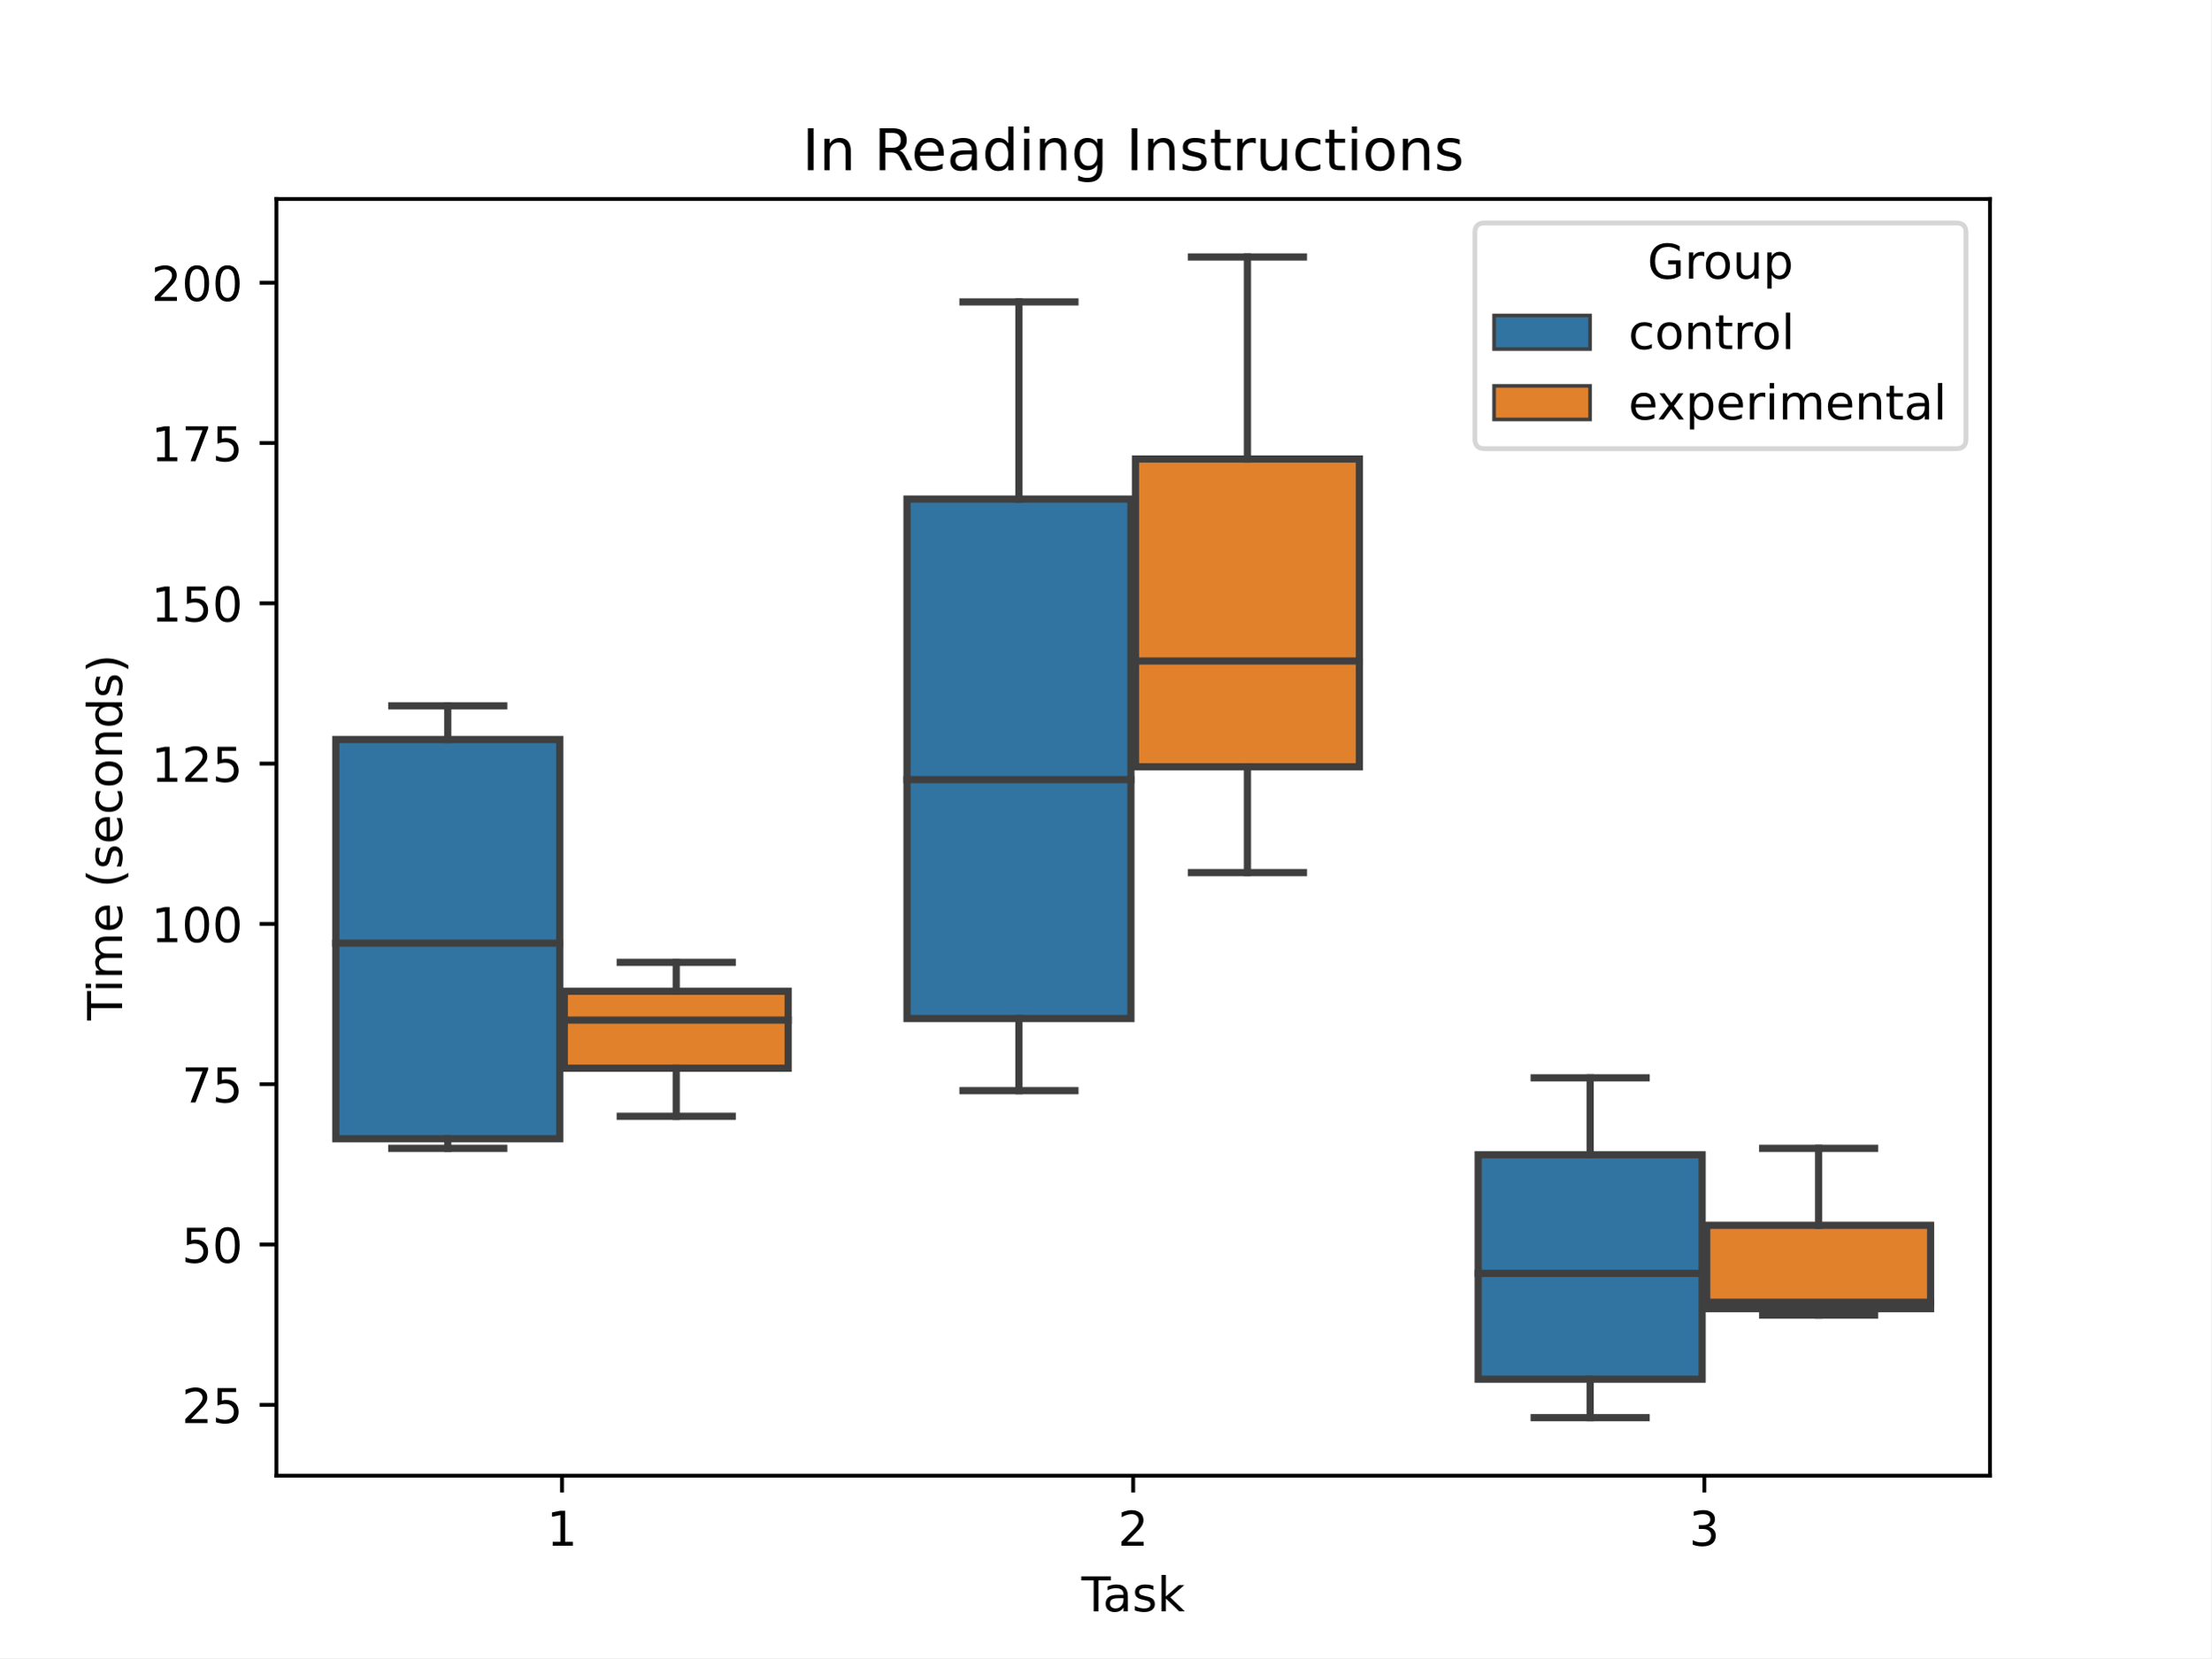
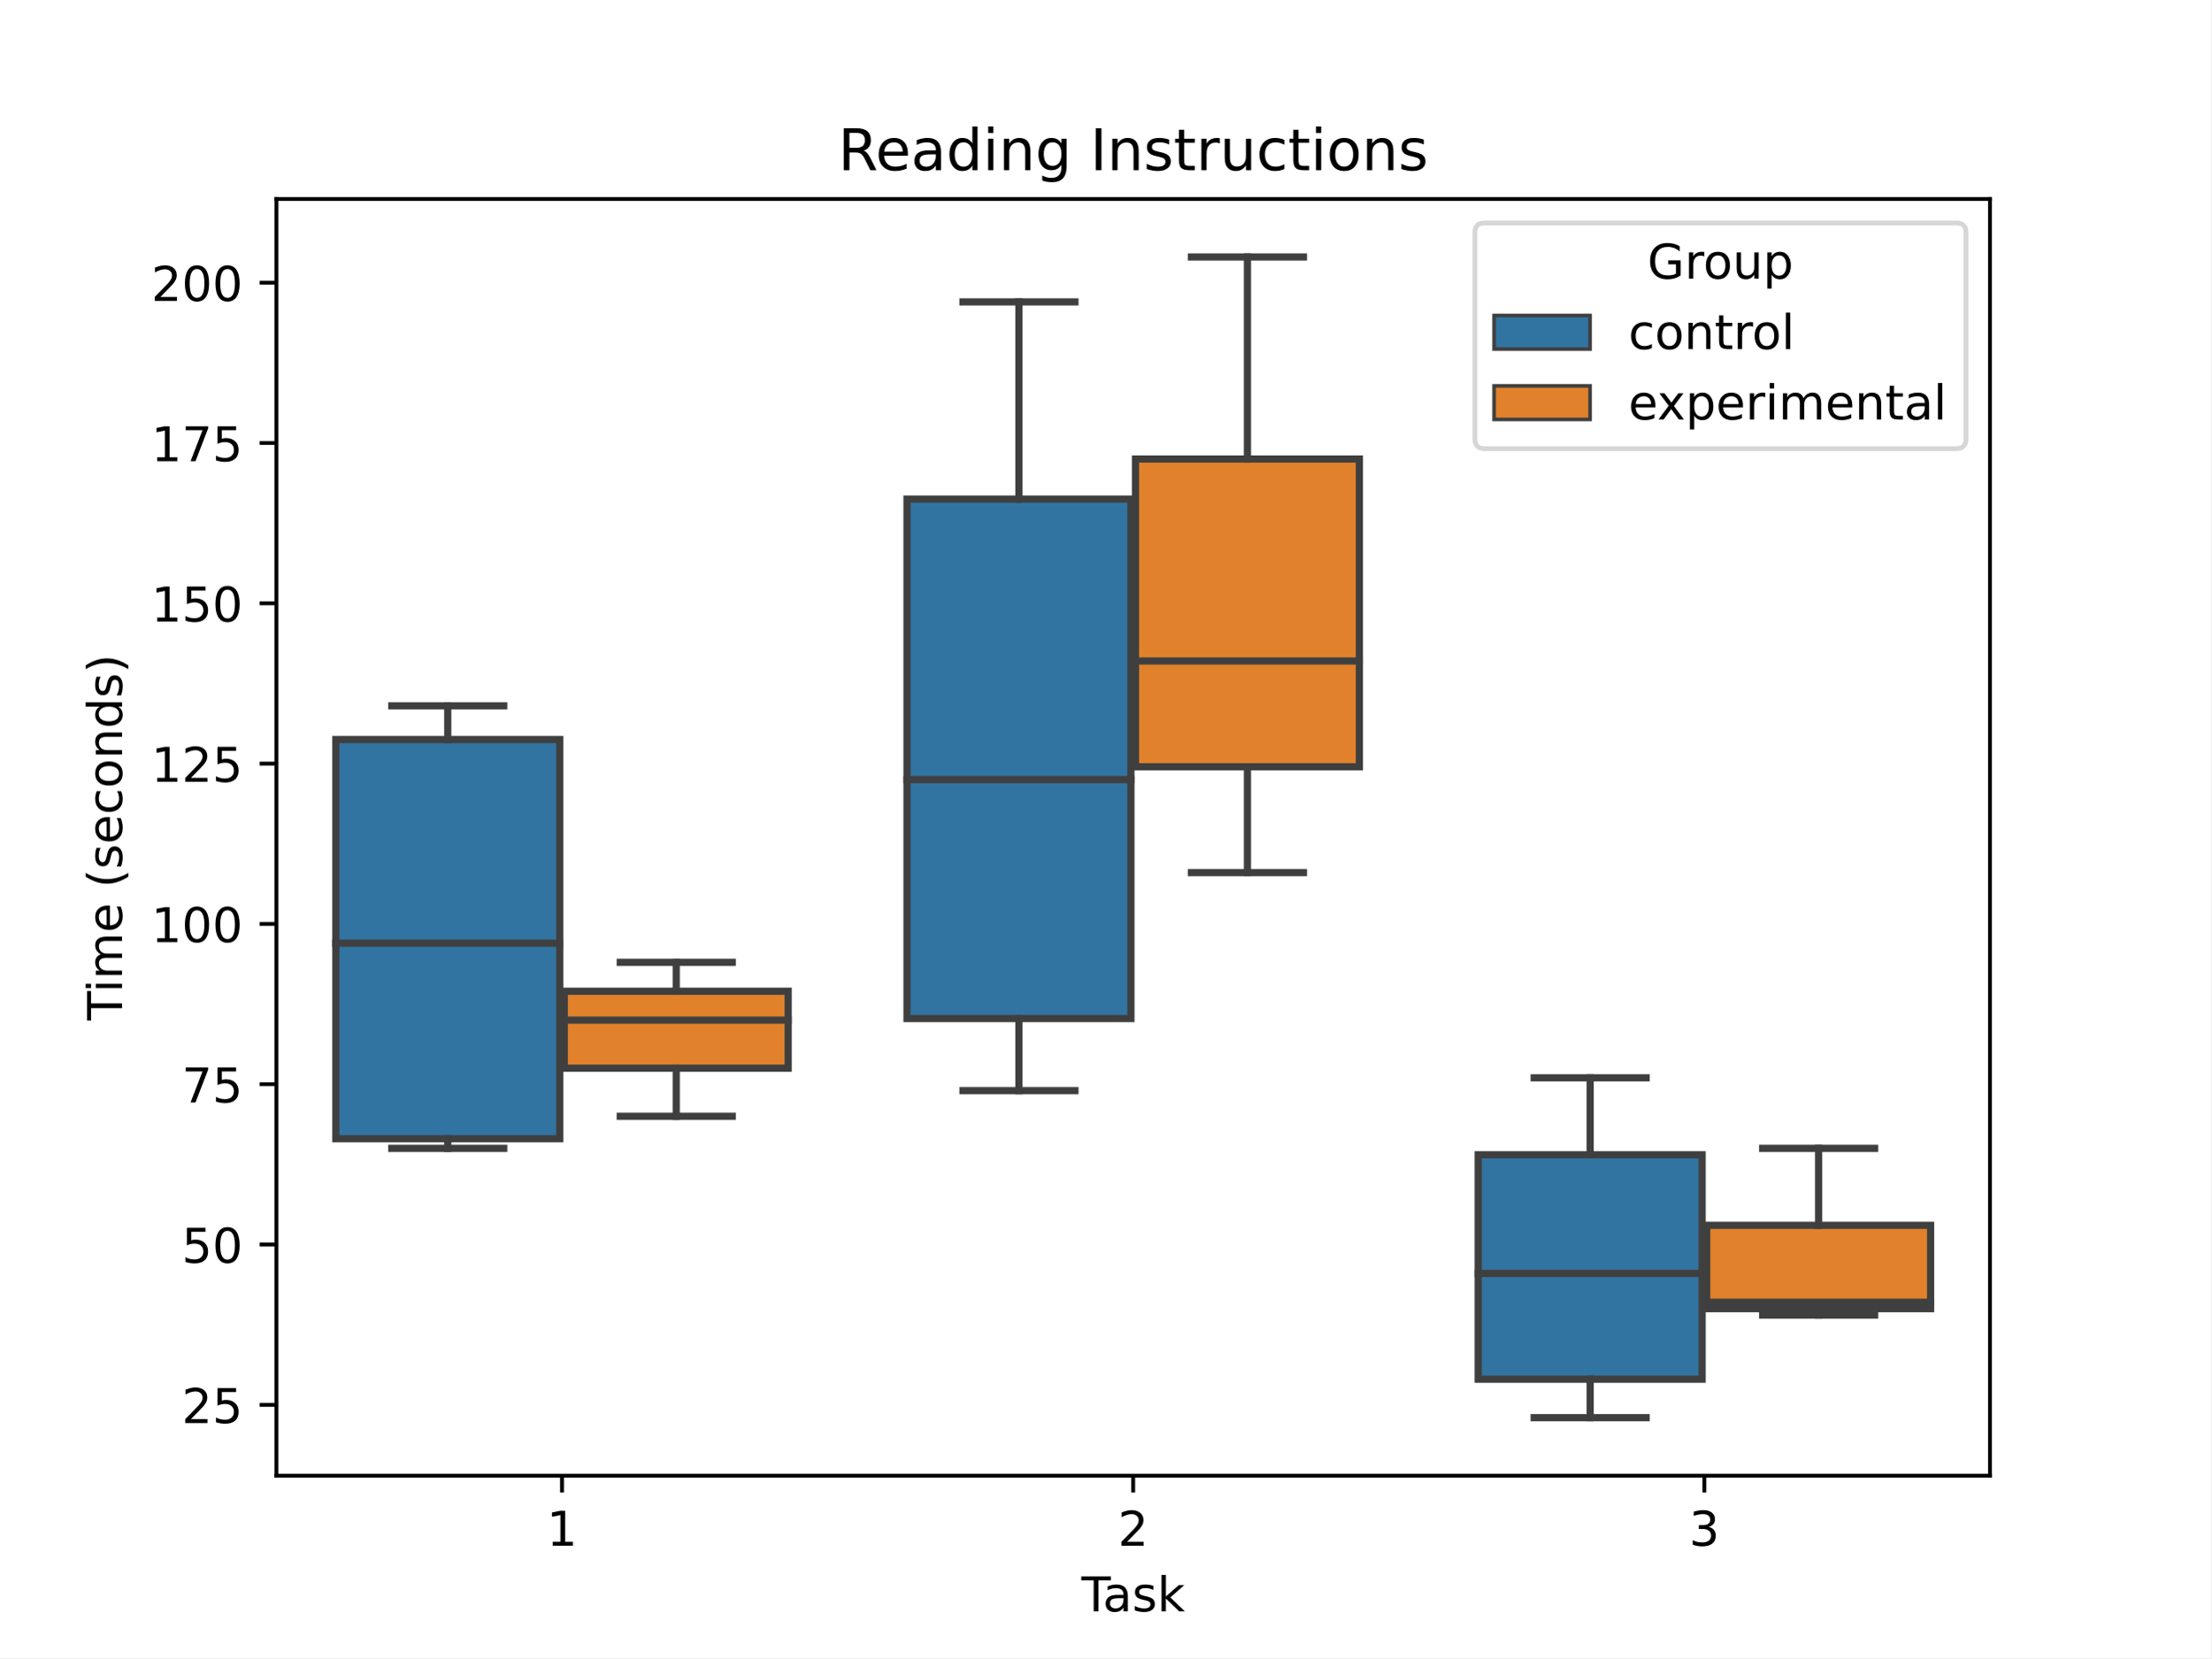
<svg xmlns="http://www.w3.org/2000/svg" xmlns:xlink="http://www.w3.org/1999/xlink" width="460.8pt" height="345.6pt" viewBox="0 0 460.8 345.6" version="1.1">
  <defs>
    <style type="text/css">*{stroke-linejoin: round; stroke-linecap: butt}</style>
  </defs>
  <g id="figure_1">
    <g id="patch_1">
      <path d="M 0 345.6  L 460.8 345.6  L 460.8 0  L 0 0  z " style="fill: #ffffff" />
    </g>
    <g id="axes_1">
      <g id="patch_2">
        <path d="M 57.6 307.584  L 414.72 307.584  L 414.72 41.472  L 57.6 41.472  z " style="fill: #ffffff" />
      </g>
      <g id="patch_3">
-         <path d="M 69.98 237.347  L 116.644 237.347  L 116.644 154.145  L 69.98 154.145  L 69.98 237.347  z " clip-path="url(#pa0bd5e628f)" style="fill: #3274a1; stroke: #3f3f3f; stroke-width: 1.5; stroke-linejoin: miter" />
+         <path d="M 69.98 237.347  L 116.644 237.347  L 116.644 154.145  L 69.98 154.145  L 69.98 237.347  z " clip-path="url(#pecc0e79e2a)" style="fill: #3274a1; stroke: #3f3f3f; stroke-width: 1.5; stroke-linejoin: miter" />
      </g>
      <g id="patch_4">
-         <path d="M 117.596 222.645  L 164.26 222.645  L 164.26 206.606  L 117.596 206.606  L 117.596 222.645  z " clip-path="url(#pa0bd5e628f)" style="fill: #e1812c; stroke: #3f3f3f; stroke-width: 1.5; stroke-linejoin: miter" />
+         <path d="M 117.596 222.645  L 164.26 222.645  L 164.26 206.606  L 117.596 206.606  L 117.596 222.645  z " clip-path="url(#pecc0e79e2a)" style="fill: #e1812c; stroke: #3f3f3f; stroke-width: 1.5; stroke-linejoin: miter" />
      </g>
      <g id="patch_5">
-         <path d="M 189.02 212.286  L 235.684 212.286  L 235.684 104.024  L 189.02 104.024  L 189.02 212.286  z " clip-path="url(#pa0bd5e628f)" style="fill: #3274a1; stroke: #3f3f3f; stroke-width: 1.5; stroke-linejoin: miter" />
+         <path d="M 189.02 212.286  L 235.684 212.286  L 235.684 104.024  L 189.02 104.024  L 189.02 212.286  z " clip-path="url(#pecc0e79e2a)" style="fill: #3274a1; stroke: #3f3f3f; stroke-width: 1.5; stroke-linejoin: miter" />
      </g>
      <g id="patch_6">
-         <path d="M 236.636 159.826  L 283.3 159.826  L 283.3 95.67  L 236.636 95.67  L 236.636 159.826  z " clip-path="url(#pa0bd5e628f)" style="fill: #e1812c; stroke: #3f3f3f; stroke-width: 1.5; stroke-linejoin: miter" />
+         <path d="M 236.636 159.826  L 283.3 159.826  L 283.3 95.67  L 236.636 95.67  L 236.636 159.826  z " clip-path="url(#pecc0e79e2a)" style="fill: #e1812c; stroke: #3f3f3f; stroke-width: 1.5; stroke-linejoin: miter" />
      </g>
      <g id="patch_7">
-         <path d="M 308.06 287.469  L 354.724 287.469  L 354.724 240.688  L 308.06 240.688  L 308.06 287.469  z " clip-path="url(#pa0bd5e628f)" style="fill: #3274a1; stroke: #3f3f3f; stroke-width: 1.5; stroke-linejoin: miter" />
+         <path d="M 308.06 287.469  L 354.724 287.469  L 354.724 240.688  L 308.06 240.688  L 308.06 287.469  z " clip-path="url(#pecc0e79e2a)" style="fill: #3274a1; stroke: #3f3f3f; stroke-width: 1.5; stroke-linejoin: miter" />
      </g>
      <g id="patch_8">
-         <path d="M 355.676 272.766  L 402.34 272.766  L 402.34 255.391  L 355.676 255.391  L 355.676 272.766  z " clip-path="url(#pa0bd5e628f)" style="fill: #e1812c; stroke: #3f3f3f; stroke-width: 1.5; stroke-linejoin: miter" />
+         <path d="M 355.676 272.766  L 402.34 272.766  L 402.34 255.391  L 355.676 255.391  L 355.676 272.766  z " clip-path="url(#pecc0e79e2a)" style="fill: #e1812c; stroke: #3f3f3f; stroke-width: 1.5; stroke-linejoin: miter" />
      </g>
      <g id="patch_9">
-         <path d="M 117.12 326.229  L 117.12 326.229  L 117.12 326.229  L 117.12 326.229  z " clip-path="url(#pa0bd5e628f)" style="fill: #3274a1; stroke: #3f3f3f; stroke-width: 0.75; stroke-linejoin: miter" />
+         <path d="M 117.12 326.229  L 117.12 326.229  L 117.12 326.229  L 117.12 326.229  z " clip-path="url(#pecc0e79e2a)" style="fill: #3274a1; stroke: #3f3f3f; stroke-width: 0.75; stroke-linejoin: miter" />
      </g>
      <g id="patch_10">
-         <path d="M 117.12 326.229  L 117.12 326.229  L 117.12 326.229  L 117.12 326.229  z " clip-path="url(#pa0bd5e628f)" style="fill: #e1812c; stroke: #3f3f3f; stroke-width: 0.75; stroke-linejoin: miter" />
+         <path d="M 117.12 326.229  L 117.12 326.229  L 117.12 326.229  L 117.12 326.229  z " clip-path="url(#pecc0e79e2a)" style="fill: #e1812c; stroke: #3f3f3f; stroke-width: 0.75; stroke-linejoin: miter" />
      </g>
      <g id="matplotlib.axis_1">
        <g id="xtick_1">
          <g id="line2d_1">
            <defs>
-               <path id="m497d2c2057" d="M 0 0  L 0 3.5  " style="stroke: #000000; stroke-width: 0.8" />
-             </defs>
-             <g>
-               <use xlink:href="#m497d2c2057" x="117.12" y="307.584" style="stroke: #000000; stroke-width: 0.8" />
+               <path id="m5e6003444f" d="M 0 0  L 0 3.5  " style="stroke: #000000; stroke-width: 0.8" />
+             </defs>
+             <g>
+               <use xlink:href="#m5e6003444f" x="117.12" y="307.584" style="stroke: #000000; stroke-width: 0.8" />
            </g>
          </g>
          <g id="text_1">
            <g transform="translate(113.9387 322.1824) scale(0.1 -0.1)">
              <defs>
                <path id="DejaVuSans-31" d="M 794 531  L 1825 531  L 1825 4091  L 703 3866  L 703 4441  L 1819 4666  L 2450 4666  L 2450 531  L 3481 531  L 3481 0  L 794 0  L 794 531  z " transform="scale(0.015625)" />
              </defs>
              <use xlink:href="#DejaVuSans-31" />
            </g>
          </g>
        </g>
        <g id="xtick_2">
          <g id="line2d_2">
            <g>
-               <use xlink:href="#m497d2c2057" x="236.16" y="307.584" style="stroke: #000000; stroke-width: 0.8" />
+               <use xlink:href="#m5e6003444f" x="236.16" y="307.584" style="stroke: #000000; stroke-width: 0.8" />
            </g>
          </g>
          <g id="text_2">
            <g transform="translate(232.9787 322.1824) scale(0.1 -0.1)">
              <defs>
                <path id="DejaVuSans-32" d="M 1228 531  L 3431 531  L 3431 0  L 469 0  L 469 531  Q 828 903 1448 1529  Q 2069 2156 2228 2338  Q 2531 2678 2651 2914  Q 2772 3150 2772 3378  Q 2772 3750 2511 3984  Q 2250 4219 1831 4219  Q 1534 4219 1204 4116  Q 875 4013 500 3803  L 500 4441  Q 881 4594 1212 4672  Q 1544 4750 1819 4750  Q 2544 4750 2975 4387  Q 3406 4025 3406 3419  Q 3406 3131 3298 2873  Q 3191 2616 2906 2266  Q 2828 2175 2409 1742  Q 1991 1309 1228 531  z " transform="scale(0.015625)" />
              </defs>
              <use xlink:href="#DejaVuSans-32" />
            </g>
          </g>
        </g>
        <g id="xtick_3">
          <g id="line2d_3">
            <g>
-               <use xlink:href="#m497d2c2057" x="355.2" y="307.584" style="stroke: #000000; stroke-width: 0.8" />
+               <use xlink:href="#m5e6003444f" x="355.2" y="307.584" style="stroke: #000000; stroke-width: 0.8" />
            </g>
          </g>
          <g id="text_3">
            <g transform="translate(352.0188 322.1824) scale(0.1 -0.1)">
              <defs>
                <path id="DejaVuSans-33" d="M 2597 2516  Q 3050 2419 3304 2112  Q 3559 1806 3559 1356  Q 3559 666 3084 287  Q 2609 -91 1734 -91  Q 1441 -91 1130 -33  Q 819 25 488 141  L 488 750  Q 750 597 1062 519  Q 1375 441 1716 441  Q 2309 441 2620 675  Q 2931 909 2931 1356  Q 2931 1769 2642 2001  Q 2353 2234 1838 2234  L 1294 2234  L 1294 2753  L 1863 2753  Q 2328 2753 2575 2939  Q 2822 3125 2822 3475  Q 2822 3834 2567 4026  Q 2313 4219 1838 4219  Q 1578 4219 1281 4162  Q 984 4106 628 3988  L 628 4550  Q 988 4650 1302 4700  Q 1616 4750 1894 4750  Q 2613 4750 3031 4423  Q 3450 4097 3450 3541  Q 3450 3153 3228 2886  Q 3006 2619 2597 2516  z " transform="scale(0.015625)" />
              </defs>
              <use xlink:href="#DejaVuSans-33" />
            </g>
          </g>
        </g>
        <g id="text_4">
          <g transform="translate(225.367 335.8606) scale(0.1 -0.1)">
            <defs>
              <path id="DejaVuSans-54" d="M -19 4666  L 3928 4666  L 3928 4134  L 2272 4134  L 2272 0  L 1638 0  L 1638 4134  L -19 4134  L -19 4666  z " transform="scale(0.015625)" />
              <path id="DejaVuSans-61" d="M 2194 1759  Q 1497 1759 1228 1600  Q 959 1441 959 1056  Q 959 750 1161 570  Q 1363 391 1709 391  Q 2188 391 2477 730  Q 2766 1069 2766 1631  L 2766 1759  L 2194 1759  z M 3341 1997  L 3341 0  L 2766 0  L 2766 531  Q 2569 213 2275 61  Q 1981 -91 1556 -91  Q 1019 -91 701 211  Q 384 513 384 1019  Q 384 1609 779 1909  Q 1175 2209 1959 2209  L 2766 2209  L 2766 2266  Q 2766 2663 2505 2880  Q 2244 3097 1772 3097  Q 1472 3097 1187 3025  Q 903 2953 641 2809  L 641 3341  Q 956 3463 1253 3523  Q 1550 3584 1831 3584  Q 2591 3584 2966 3190  Q 3341 2797 3341 1997  z " transform="scale(0.015625)" />
              <path id="DejaVuSans-73" d="M 2834 3397  L 2834 2853  Q 2591 2978 2328 3040  Q 2066 3103 1784 3103  Q 1356 3103 1142 2972  Q 928 2841 928 2578  Q 928 2378 1081 2264  Q 1234 2150 1697 2047  L 1894 2003  Q 2506 1872 2764 1633  Q 3022 1394 3022 966  Q 3022 478 2636 193  Q 2250 -91 1575 -91  Q 1294 -91 989 -36  Q 684 19 347 128  L 347 722  Q 666 556 975 473  Q 1284 391 1588 391  Q 1994 391 2212 530  Q 2431 669 2431 922  Q 2431 1156 2273 1281  Q 2116 1406 1581 1522  L 1381 1569  Q 847 1681 609 1914  Q 372 2147 372 2553  Q 372 3047 722 3315  Q 1072 3584 1716 3584  Q 2034 3584 2315 3537  Q 2597 3491 2834 3397  z " transform="scale(0.015625)" />
              <path id="DejaVuSans-6b" d="M 581 4863  L 1159 4863  L 1159 1991  L 2875 3500  L 3609 3500  L 1753 1863  L 3688 0  L 2938 0  L 1159 1709  L 1159 0  L 581 0  L 581 4863  z " transform="scale(0.015625)" />
            </defs>
            <use xlink:href="#DejaVuSans-54" />
            <use xlink:href="#DejaVuSans-61" x="44.584" />
            <use xlink:href="#DejaVuSans-73" x="105.863" />
            <use xlink:href="#DejaVuSans-6b" x="157.963" />
          </g>
        </g>
      </g>
      <g id="matplotlib.axis_2">
        <g id="ytick_1">
          <g id="line2d_4">
            <defs>
-               <path id="m93cb77b5fc" d="M 0 0  L -3.5 0  " style="stroke: #000000; stroke-width: 0.8" />
-             </defs>
-             <g>
-               <use xlink:href="#m93cb77b5fc" x="57.6" y="292.815" style="stroke: #000000; stroke-width: 0.8" />
+               <path id="mb22f7d0b2a" d="M 0 0  L -3.5 0  " style="stroke: #000000; stroke-width: 0.8" />
+             </defs>
+             <g>
+               <use xlink:href="#mb22f7d0b2a" x="57.6" y="292.815" style="stroke: #000000; stroke-width: 0.8" />
            </g>
          </g>
          <g id="text_5">
            <g transform="translate(37.875 296.6141) scale(0.1 -0.1)">
              <defs>
                <path id="DejaVuSans-35" d="M 691 4666  L 3169 4666  L 3169 4134  L 1269 4134  L 1269 2991  Q 1406 3038 1543 3061  Q 1681 3084 1819 3084  Q 2600 3084 3056 2656  Q 3513 2228 3513 1497  Q 3513 744 3044 326  Q 2575 -91 1722 -91  Q 1428 -91 1123 -41  Q 819 9 494 109  L 494 744  Q 775 591 1075 516  Q 1375 441 1709 441  Q 2250 441 2565 725  Q 2881 1009 2881 1497  Q 2881 1984 2565 2268  Q 2250 2553 1709 2553  Q 1456 2553 1204 2497  Q 953 2441 691 2322  L 691 4666  z " transform="scale(0.015625)" />
              </defs>
              <use xlink:href="#DejaVuSans-32" />
              <use xlink:href="#DejaVuSans-35" x="63.623" />
            </g>
          </g>
        </g>
        <g id="ytick_2">
          <g id="line2d_5">
            <g>
-               <use xlink:href="#m93cb77b5fc" x="57.6" y="259.4" style="stroke: #000000; stroke-width: 0.8" />
+               <use xlink:href="#mb22f7d0b2a" x="57.6" y="259.4" style="stroke: #000000; stroke-width: 0.8" />
            </g>
          </g>
          <g id="text_6">
            <g transform="translate(37.875 263.1997) scale(0.1 -0.1)">
              <defs>
                <path id="DejaVuSans-30" d="M 2034 4250  Q 1547 4250 1301 3770  Q 1056 3291 1056 2328  Q 1056 1369 1301 889  Q 1547 409 2034 409  Q 2525 409 2770 889  Q 3016 1369 3016 2328  Q 3016 3291 2770 3770  Q 2525 4250 2034 4250  z M 2034 4750  Q 2819 4750 3233 4129  Q 3647 3509 3647 2328  Q 3647 1150 3233 529  Q 2819 -91 2034 -91  Q 1250 -91 836 529  Q 422 1150 422 2328  Q 422 3509 836 4129  Q 1250 4750 2034 4750  z " transform="scale(0.015625)" />
              </defs>
              <use xlink:href="#DejaVuSans-35" />
              <use xlink:href="#DejaVuSans-30" x="63.623" />
            </g>
          </g>
        </g>
        <g id="ytick_3">
          <g id="line2d_6">
            <g>
-               <use xlink:href="#m93cb77b5fc" x="57.6" y="225.986" style="stroke: #000000; stroke-width: 0.8" />
+               <use xlink:href="#mb22f7d0b2a" x="57.6" y="225.986" style="stroke: #000000; stroke-width: 0.8" />
            </g>
          </g>
          <g id="text_7">
            <g transform="translate(37.875 229.7853) scale(0.1 -0.1)">
              <defs>
                <path id="DejaVuSans-37" d="M 525 4666  L 3525 4666  L 3525 4397  L 1831 0  L 1172 0  L 2766 4134  L 525 4134  L 525 4666  z " transform="scale(0.015625)" />
              </defs>
              <use xlink:href="#DejaVuSans-37" />
              <use xlink:href="#DejaVuSans-35" x="63.623" />
            </g>
          </g>
        </g>
        <g id="ytick_4">
          <g id="line2d_7">
            <g>
-               <use xlink:href="#m93cb77b5fc" x="57.6" y="192.572" style="stroke: #000000; stroke-width: 0.8" />
+               <use xlink:href="#mb22f7d0b2a" x="57.6" y="192.572" style="stroke: #000000; stroke-width: 0.8" />
            </g>
          </g>
          <g id="text_8">
            <g transform="translate(31.5125 196.371) scale(0.1 -0.1)">
              <use xlink:href="#DejaVuSans-31" />
              <use xlink:href="#DejaVuSans-30" x="63.623" />
              <use xlink:href="#DejaVuSans-30" x="127.246" />
            </g>
          </g>
        </g>
        <g id="ytick_5">
          <g id="line2d_8">
            <g>
-               <use xlink:href="#m93cb77b5fc" x="57.6" y="159.157" style="stroke: #000000; stroke-width: 0.8" />
+               <use xlink:href="#mb22f7d0b2a" x="57.6" y="159.157" style="stroke: #000000; stroke-width: 0.8" />
            </g>
          </g>
          <g id="text_9">
            <g transform="translate(31.5125 162.9566) scale(0.1 -0.1)">
              <use xlink:href="#DejaVuSans-31" />
              <use xlink:href="#DejaVuSans-32" x="63.623" />
              <use xlink:href="#DejaVuSans-35" x="127.246" />
            </g>
          </g>
        </g>
        <g id="ytick_6">
          <g id="line2d_9">
            <g>
-               <use xlink:href="#m93cb77b5fc" x="57.6" y="125.743" style="stroke: #000000; stroke-width: 0.8" />
+               <use xlink:href="#mb22f7d0b2a" x="57.6" y="125.743" style="stroke: #000000; stroke-width: 0.8" />
            </g>
          </g>
          <g id="text_10">
            <g transform="translate(31.5125 129.5422) scale(0.1 -0.1)">
              <use xlink:href="#DejaVuSans-31" />
              <use xlink:href="#DejaVuSans-35" x="63.623" />
              <use xlink:href="#DejaVuSans-30" x="127.246" />
            </g>
          </g>
        </g>
        <g id="ytick_7">
          <g id="line2d_10">
            <g>
-               <use xlink:href="#m93cb77b5fc" x="57.6" y="92.329" style="stroke: #000000; stroke-width: 0.8" />
+               <use xlink:href="#mb22f7d0b2a" x="57.6" y="92.329" style="stroke: #000000; stroke-width: 0.8" />
            </g>
          </g>
          <g id="text_11">
            <g transform="translate(31.5125 96.12788) scale(0.1 -0.1)">
              <use xlink:href="#DejaVuSans-31" />
              <use xlink:href="#DejaVuSans-37" x="63.623" />
              <use xlink:href="#DejaVuSans-35" x="127.246" />
            </g>
          </g>
        </g>
        <g id="ytick_8">
          <g id="line2d_11">
            <g>
-               <use xlink:href="#m93cb77b5fc" x="57.6" y="58.914" style="stroke: #000000; stroke-width: 0.8" />
+               <use xlink:href="#mb22f7d0b2a" x="57.6" y="58.914" style="stroke: #000000; stroke-width: 0.8" />
            </g>
          </g>
          <g id="text_12">
            <g transform="translate(31.5125 62.71352) scale(0.1 -0.1)">
              <use xlink:href="#DejaVuSans-32" />
              <use xlink:href="#DejaVuSans-30" x="63.623" />
              <use xlink:href="#DejaVuSans-30" x="127.246" />
            </g>
          </g>
        </g>
        <g id="text_13">
          <g transform="translate(25.43281 212.6897) rotate(-90) scale(0.1 -0.1)">
            <defs>
              <path id="DejaVuSans-69" d="M 603 3500  L 1178 3500  L 1178 0  L 603 0  L 603 3500  z M 603 4863  L 1178 4863  L 1178 4134  L 603 4134  L 603 4863  z " transform="scale(0.015625)" />
              <path id="DejaVuSans-6d" d="M 3328 2828  Q 3544 3216 3844 3400  Q 4144 3584 4550 3584  Q 5097 3584 5394 3201  Q 5691 2819 5691 2113  L 5691 0  L 5113 0  L 5113 2094  Q 5113 2597 4934 2840  Q 4756 3084 4391 3084  Q 3944 3084 3684 2787  Q 3425 2491 3425 1978  L 3425 0  L 2847 0  L 2847 2094  Q 2847 2600 2669 2842  Q 2491 3084 2119 3084  Q 1678 3084 1418 2786  Q 1159 2488 1159 1978  L 1159 0  L 581 0  L 581 3500  L 1159 3500  L 1159 2956  Q 1356 3278 1631 3431  Q 1906 3584 2284 3584  Q 2666 3584 2933 3390  Q 3200 3197 3328 2828  z " transform="scale(0.015625)" />
              <path id="DejaVuSans-65" d="M 3597 1894  L 3597 1613  L 953 1613  Q 991 1019 1311 708  Q 1631 397 2203 397  Q 2534 397 2845 478  Q 3156 559 3463 722  L 3463 178  Q 3153 47 2828 -22  Q 2503 -91 2169 -91  Q 1331 -91 842 396  Q 353 884 353 1716  Q 353 2575 817 3079  Q 1281 3584 2069 3584  Q 2775 3584 3186 3129  Q 3597 2675 3597 1894  z M 3022 2063  Q 3016 2534 2758 2815  Q 2500 3097 2075 3097  Q 1594 3097 1305 2825  Q 1016 2553 972 2059  L 3022 2063  z " transform="scale(0.015625)" />
              <path id="DejaVuSans-20" transform="scale(0.015625)" />
              <path id="DejaVuSans-28" d="M 1984 4856  Q 1566 4138 1362 3434  Q 1159 2731 1159 2009  Q 1159 1288 1364 580  Q 1569 -128 1984 -844  L 1484 -844  Q 1016 -109 783 600  Q 550 1309 550 2009  Q 550 2706 781 3412  Q 1013 4119 1484 4856  L 1984 4856  z " transform="scale(0.015625)" />
              <path id="DejaVuSans-63" d="M 3122 3366  L 3122 2828  Q 2878 2963 2633 3030  Q 2388 3097 2138 3097  Q 1578 3097 1268 2742  Q 959 2388 959 1747  Q 959 1106 1268 751  Q 1578 397 2138 397  Q 2388 397 2633 464  Q 2878 531 3122 666  L 3122 134  Q 2881 22 2623 -34  Q 2366 -91 2075 -91  Q 1284 -91 818 406  Q 353 903 353 1747  Q 353 2603 823 3093  Q 1294 3584 2113 3584  Q 2378 3584 2631 3529  Q 2884 3475 3122 3366  z " transform="scale(0.015625)" />
              <path id="DejaVuSans-6f" d="M 1959 3097  Q 1497 3097 1228 2736  Q 959 2375 959 1747  Q 959 1119 1226 758  Q 1494 397 1959 397  Q 2419 397 2687 759  Q 2956 1122 2956 1747  Q 2956 2369 2687 2733  Q 2419 3097 1959 3097  z M 1959 3584  Q 2709 3584 3137 3096  Q 3566 2609 3566 1747  Q 3566 888 3137 398  Q 2709 -91 1959 -91  Q 1206 -91 779 398  Q 353 888 353 1747  Q 353 2609 779 3096  Q 1206 3584 1959 3584  z " transform="scale(0.015625)" />
              <path id="DejaVuSans-6e" d="M 3513 2113  L 3513 0  L 2938 0  L 2938 2094  Q 2938 2591 2744 2837  Q 2550 3084 2163 3084  Q 1697 3084 1428 2787  Q 1159 2491 1159 1978  L 1159 0  L 581 0  L 581 3500  L 1159 3500  L 1159 2956  Q 1366 3272 1645 3428  Q 1925 3584 2291 3584  Q 2894 3584 3203 3211  Q 3513 2838 3513 2113  z " transform="scale(0.015625)" />
              <path id="DejaVuSans-64" d="M 2906 2969  L 2906 4863  L 3481 4863  L 3481 0  L 2906 0  L 2906 525  Q 2725 213 2448 61  Q 2172 -91 1784 -91  Q 1150 -91 751 415  Q 353 922 353 1747  Q 353 2572 751 3078  Q 1150 3584 1784 3584  Q 2172 3584 2448 3432  Q 2725 3281 2906 2969  z M 947 1747  Q 947 1113 1208 752  Q 1469 391 1925 391  Q 2381 391 2643 752  Q 2906 1113 2906 1747  Q 2906 2381 2643 2742  Q 2381 3103 1925 3103  Q 1469 3103 1208 2742  Q 947 2381 947 1747  z " transform="scale(0.015625)" />
              <path id="DejaVuSans-29" d="M 513 4856  L 1013 4856  Q 1481 4119 1714 3412  Q 1947 2706 1947 2009  Q 1947 1309 1714 600  Q 1481 -109 1013 -844  L 513 -844  Q 928 -128 1133 580  Q 1338 1288 1338 2009  Q 1338 2731 1133 3434  Q 928 4138 513 4856  z " transform="scale(0.015625)" />
            </defs>
            <use xlink:href="#DejaVuSans-54" />
            <use xlink:href="#DejaVuSans-69" x="57.959" />
            <use xlink:href="#DejaVuSans-6d" x="85.742" />
            <use xlink:href="#DejaVuSans-65" x="183.154" />
            <use xlink:href="#DejaVuSans-20" x="244.678" />
            <use xlink:href="#DejaVuSans-28" x="276.465" />
            <use xlink:href="#DejaVuSans-73" x="315.479" />
            <use xlink:href="#DejaVuSans-65" x="367.578" />
            <use xlink:href="#DejaVuSans-63" x="429.102" />
            <use xlink:href="#DejaVuSans-6f" x="484.082" />
            <use xlink:href="#DejaVuSans-6e" x="545.264" />
            <use xlink:href="#DejaVuSans-64" x="608.643" />
            <use xlink:href="#DejaVuSans-73" x="672.119" />
            <use xlink:href="#DejaVuSans-29" x="724.219" />
          </g>
        </g>
      </g>
      <g id="line2d_12">
-         <path d="M 93.312 237.347  L 93.312 239.352  " clip-path="url(#pa0bd5e628f)" style="fill: none; stroke: #3f3f3f; stroke-width: 1.5; stroke-linecap: square" />
+         <path d="M 93.312 237.347  L 93.312 239.352  " clip-path="url(#pecc0e79e2a)" style="fill: none; stroke: #3f3f3f; stroke-width: 1.5; stroke-linecap: square" />
      </g>
      <g id="line2d_13">
-         <path d="M 93.312 154.145  L 93.312 147.128  " clip-path="url(#pa0bd5e628f)" style="fill: none; stroke: #3f3f3f; stroke-width: 1.5; stroke-linecap: square" />
+         <path d="M 93.312 154.145  L 93.312 147.128  " clip-path="url(#pecc0e79e2a)" style="fill: none; stroke: #3f3f3f; stroke-width: 1.5; stroke-linecap: square" />
      </g>
      <g id="line2d_14">
-         <path d="M 81.646 239.352  L 104.978 239.352  " clip-path="url(#pa0bd5e628f)" style="fill: none; stroke: #3f3f3f; stroke-width: 1.5; stroke-linecap: square" />
+         <path d="M 81.646 239.352  L 104.978 239.352  " clip-path="url(#pecc0e79e2a)" style="fill: none; stroke: #3f3f3f; stroke-width: 1.5; stroke-linecap: square" />
      </g>
      <g id="line2d_15">
-         <path d="M 81.646 147.128  L 104.978 147.128  " clip-path="url(#pa0bd5e628f)" style="fill: none; stroke: #3f3f3f; stroke-width: 1.5; stroke-linecap: square" />
+         <path d="M 81.646 147.128  L 104.978 147.128  " clip-path="url(#pecc0e79e2a)" style="fill: none; stroke: #3f3f3f; stroke-width: 1.5; stroke-linecap: square" />
      </g>
      <g id="line2d_16" />
      <g id="line2d_17">
-         <path d="M 140.928 222.645  L 140.928 232.669  " clip-path="url(#pa0bd5e628f)" style="fill: none; stroke: #3f3f3f; stroke-width: 1.5; stroke-linecap: square" />
+         <path d="M 140.928 222.645  L 140.928 232.669  " clip-path="url(#pecc0e79e2a)" style="fill: none; stroke: #3f3f3f; stroke-width: 1.5; stroke-linecap: square" />
      </g>
      <g id="line2d_18">
-         <path d="M 140.928 206.606  L 140.928 200.591  " clip-path="url(#pa0bd5e628f)" style="fill: none; stroke: #3f3f3f; stroke-width: 1.5; stroke-linecap: square" />
+         <path d="M 140.928 206.606  L 140.928 200.591  " clip-path="url(#pecc0e79e2a)" style="fill: none; stroke: #3f3f3f; stroke-width: 1.5; stroke-linecap: square" />
      </g>
      <g id="line2d_19">
-         <path d="M 129.262 232.669  L 152.594 232.669  " clip-path="url(#pa0bd5e628f)" style="fill: none; stroke: #3f3f3f; stroke-width: 1.5; stroke-linecap: square" />
+         <path d="M 129.262 232.669  L 152.594 232.669  " clip-path="url(#pecc0e79e2a)" style="fill: none; stroke: #3f3f3f; stroke-width: 1.5; stroke-linecap: square" />
      </g>
      <g id="line2d_20">
-         <path d="M 129.262 200.591  L 152.594 200.591  " clip-path="url(#pa0bd5e628f)" style="fill: none; stroke: #3f3f3f; stroke-width: 1.5; stroke-linecap: square" />
+         <path d="M 129.262 200.591  L 152.594 200.591  " clip-path="url(#pecc0e79e2a)" style="fill: none; stroke: #3f3f3f; stroke-width: 1.5; stroke-linecap: square" />
      </g>
      <g id="line2d_21" />
      <g id="line2d_22">
-         <path d="M 212.352 212.286  L 212.352 227.323  " clip-path="url(#pa0bd5e628f)" style="fill: none; stroke: #3f3f3f; stroke-width: 1.5; stroke-linecap: square" />
+         <path d="M 212.352 212.286  L 212.352 227.323  " clip-path="url(#pecc0e79e2a)" style="fill: none; stroke: #3f3f3f; stroke-width: 1.5; stroke-linecap: square" />
      </g>
      <g id="line2d_23">
-         <path d="M 212.352 104.024  L 212.352 62.924  " clip-path="url(#pa0bd5e628f)" style="fill: none; stroke: #3f3f3f; stroke-width: 1.5; stroke-linecap: square" />
+         <path d="M 212.352 104.024  L 212.352 62.924  " clip-path="url(#pecc0e79e2a)" style="fill: none; stroke: #3f3f3f; stroke-width: 1.5; stroke-linecap: square" />
      </g>
      <g id="line2d_24">
-         <path d="M 200.686 227.323  L 224.018 227.323  " clip-path="url(#pa0bd5e628f)" style="fill: none; stroke: #3f3f3f; stroke-width: 1.5; stroke-linecap: square" />
+         <path d="M 200.686 227.323  L 224.018 227.323  " clip-path="url(#pecc0e79e2a)" style="fill: none; stroke: #3f3f3f; stroke-width: 1.5; stroke-linecap: square" />
      </g>
      <g id="line2d_25">
-         <path d="M 200.686 62.924  L 224.018 62.924  " clip-path="url(#pa0bd5e628f)" style="fill: none; stroke: #3f3f3f; stroke-width: 1.5; stroke-linecap: square" />
+         <path d="M 200.686 62.924  L 224.018 62.924  " clip-path="url(#pecc0e79e2a)" style="fill: none; stroke: #3f3f3f; stroke-width: 1.5; stroke-linecap: square" />
      </g>
      <g id="line2d_26" />
      <g id="line2d_27">
-         <path d="M 259.968 159.826  L 259.968 181.879  " clip-path="url(#pa0bd5e628f)" style="fill: none; stroke: #3f3f3f; stroke-width: 1.5; stroke-linecap: square" />
+         <path d="M 259.968 159.826  L 259.968 181.879  " clip-path="url(#pecc0e79e2a)" style="fill: none; stroke: #3f3f3f; stroke-width: 1.5; stroke-linecap: square" />
      </g>
      <g id="line2d_28">
-         <path d="M 259.968 95.67  L 259.968 53.568  " clip-path="url(#pa0bd5e628f)" style="fill: none; stroke: #3f3f3f; stroke-width: 1.5; stroke-linecap: square" />
+         <path d="M 259.968 95.67  L 259.968 53.568  " clip-path="url(#pecc0e79e2a)" style="fill: none; stroke: #3f3f3f; stroke-width: 1.5; stroke-linecap: square" />
      </g>
      <g id="line2d_29">
-         <path d="M 248.302 181.879  L 271.634 181.879  " clip-path="url(#pa0bd5e628f)" style="fill: none; stroke: #3f3f3f; stroke-width: 1.5; stroke-linecap: square" />
+         <path d="M 248.302 181.879  L 271.634 181.879  " clip-path="url(#pecc0e79e2a)" style="fill: none; stroke: #3f3f3f; stroke-width: 1.5; stroke-linecap: square" />
      </g>
      <g id="line2d_30">
-         <path d="M 248.302 53.568  L 271.634 53.568  " clip-path="url(#pa0bd5e628f)" style="fill: none; stroke: #3f3f3f; stroke-width: 1.5; stroke-linecap: square" />
+         <path d="M 248.302 53.568  L 271.634 53.568  " clip-path="url(#pecc0e79e2a)" style="fill: none; stroke: #3f3f3f; stroke-width: 1.5; stroke-linecap: square" />
      </g>
      <g id="line2d_31" />
      <g id="line2d_32">
-         <path d="M 331.392 287.469  L 331.392 295.488  " clip-path="url(#pa0bd5e628f)" style="fill: none; stroke: #3f3f3f; stroke-width: 1.5; stroke-linecap: square" />
+         <path d="M 331.392 287.469  L 331.392 295.488  " clip-path="url(#pecc0e79e2a)" style="fill: none; stroke: #3f3f3f; stroke-width: 1.5; stroke-linecap: square" />
      </g>
      <g id="line2d_33">
-         <path d="M 331.392 240.688  L 331.392 224.65  " clip-path="url(#pa0bd5e628f)" style="fill: none; stroke: #3f3f3f; stroke-width: 1.5; stroke-linecap: square" />
+         <path d="M 331.392 240.688  L 331.392 224.65  " clip-path="url(#pecc0e79e2a)" style="fill: none; stroke: #3f3f3f; stroke-width: 1.5; stroke-linecap: square" />
      </g>
      <g id="line2d_34">
-         <path d="M 319.726 295.488  L 343.058 295.488  " clip-path="url(#pa0bd5e628f)" style="fill: none; stroke: #3f3f3f; stroke-width: 1.5; stroke-linecap: square" />
+         <path d="M 319.726 295.488  L 343.058 295.488  " clip-path="url(#pecc0e79e2a)" style="fill: none; stroke: #3f3f3f; stroke-width: 1.5; stroke-linecap: square" />
      </g>
      <g id="line2d_35">
-         <path d="M 319.726 224.65  L 343.058 224.65  " clip-path="url(#pa0bd5e628f)" style="fill: none; stroke: #3f3f3f; stroke-width: 1.5; stroke-linecap: square" />
+         <path d="M 319.726 224.65  L 343.058 224.65  " clip-path="url(#pecc0e79e2a)" style="fill: none; stroke: #3f3f3f; stroke-width: 1.5; stroke-linecap: square" />
      </g>
      <g id="line2d_36" />
      <g id="line2d_37">
-         <path d="M 379.008 272.766  L 379.008 274.103  " clip-path="url(#pa0bd5e628f)" style="fill: none; stroke: #3f3f3f; stroke-width: 1.5; stroke-linecap: square" />
+         <path d="M 379.008 272.766  L 379.008 274.103  " clip-path="url(#pecc0e79e2a)" style="fill: none; stroke: #3f3f3f; stroke-width: 1.5; stroke-linecap: square" />
      </g>
      <g id="line2d_38">
-         <path d="M 379.008 255.391  L 379.008 239.352  " clip-path="url(#pa0bd5e628f)" style="fill: none; stroke: #3f3f3f; stroke-width: 1.5; stroke-linecap: square" />
+         <path d="M 379.008 255.391  L 379.008 239.352  " clip-path="url(#pecc0e79e2a)" style="fill: none; stroke: #3f3f3f; stroke-width: 1.5; stroke-linecap: square" />
      </g>
      <g id="line2d_39">
-         <path d="M 367.342 274.103  L 390.674 274.103  " clip-path="url(#pa0bd5e628f)" style="fill: none; stroke: #3f3f3f; stroke-width: 1.5; stroke-linecap: square" />
+         <path d="M 367.342 274.103  L 390.674 274.103  " clip-path="url(#pecc0e79e2a)" style="fill: none; stroke: #3f3f3f; stroke-width: 1.5; stroke-linecap: square" />
      </g>
      <g id="line2d_40">
-         <path d="M 367.342 239.352  L 390.674 239.352  " clip-path="url(#pa0bd5e628f)" style="fill: none; stroke: #3f3f3f; stroke-width: 1.5; stroke-linecap: square" />
+         <path d="M 367.342 239.352  L 390.674 239.352  " clip-path="url(#pecc0e79e2a)" style="fill: none; stroke: #3f3f3f; stroke-width: 1.5; stroke-linecap: square" />
      </g>
      <g id="line2d_41" />
      <g id="line2d_42">
-         <path d="M 69.98 196.581  L 116.644 196.581  " clip-path="url(#pa0bd5e628f)" style="fill: none; stroke: #3f3f3f; stroke-width: 1.5; stroke-linecap: square" />
+         <path d="M 69.98 196.581  L 116.644 196.581  " clip-path="url(#pecc0e79e2a)" style="fill: none; stroke: #3f3f3f; stroke-width: 1.5; stroke-linecap: square" />
      </g>
      <g id="line2d_43">
-         <path d="M 117.596 212.62  L 164.26 212.62  " clip-path="url(#pa0bd5e628f)" style="fill: none; stroke: #3f3f3f; stroke-width: 1.5; stroke-linecap: square" />
+         <path d="M 117.596 212.62  L 164.26 212.62  " clip-path="url(#pecc0e79e2a)" style="fill: none; stroke: #3f3f3f; stroke-width: 1.5; stroke-linecap: square" />
      </g>
      <g id="line2d_44">
-         <path d="M 189.02 162.499  L 235.684 162.499  " clip-path="url(#pa0bd5e628f)" style="fill: none; stroke: #3f3f3f; stroke-width: 1.5; stroke-linecap: square" />
+         <path d="M 189.02 162.499  L 235.684 162.499  " clip-path="url(#pecc0e79e2a)" style="fill: none; stroke: #3f3f3f; stroke-width: 1.5; stroke-linecap: square" />
      </g>
      <g id="line2d_45">
-         <path d="M 236.636 137.772  L 283.3 137.772  " clip-path="url(#pa0bd5e628f)" style="fill: none; stroke: #3f3f3f; stroke-width: 1.5; stroke-linecap: square" />
+         <path d="M 236.636 137.772  L 283.3 137.772  " clip-path="url(#pecc0e79e2a)" style="fill: none; stroke: #3f3f3f; stroke-width: 1.5; stroke-linecap: square" />
      </g>
      <g id="line2d_46">
-         <path d="M 308.06 265.415  L 354.724 265.415  " clip-path="url(#pa0bd5e628f)" style="fill: none; stroke: #3f3f3f; stroke-width: 1.5; stroke-linecap: square" />
+         <path d="M 308.06 265.415  L 354.724 265.415  " clip-path="url(#pecc0e79e2a)" style="fill: none; stroke: #3f3f3f; stroke-width: 1.5; stroke-linecap: square" />
      </g>
      <g id="line2d_47">
-         <path d="M 355.676 271.43  L 402.34 271.43  " clip-path="url(#pa0bd5e628f)" style="fill: none; stroke: #3f3f3f; stroke-width: 1.5; stroke-linecap: square" />
+         <path d="M 355.676 271.43  L 402.34 271.43  " clip-path="url(#pecc0e79e2a)" style="fill: none; stroke: #3f3f3f; stroke-width: 1.5; stroke-linecap: square" />
      </g>
      <g id="patch_11">
        <path d="M 57.6 307.584  L 57.6 41.472  " style="fill: none; stroke: #000000; stroke-width: 0.8; stroke-linejoin: miter; stroke-linecap: square" />
      </g>
      <g id="patch_12">
        <path d="M 414.72 307.584  L 414.72 41.472  " style="fill: none; stroke: #000000; stroke-width: 0.8; stroke-linejoin: miter; stroke-linecap: square" />
      </g>
      <g id="patch_13">
        <path d="M 57.6 307.584  L 414.72 307.584  " style="fill: none; stroke: #000000; stroke-width: 0.8; stroke-linejoin: miter; stroke-linecap: square" />
      </g>
      <g id="patch_14">
        <path d="M 57.6 41.472  L 414.72 41.472  " style="fill: none; stroke: #000000; stroke-width: 0.8; stroke-linejoin: miter; stroke-linecap: square" />
      </g>
      <g id="text_14">
-         <g transform="translate(167.1816 35.472) scale(0.12 -0.12)">
+         <g transform="translate(174.6609 35.472) scale(0.12 -0.12)">
          <defs>
-             <path id="DejaVuSans-49" d="M 628 4666  L 1259 4666  L 1259 0  L 628 0  L 628 4666  z " transform="scale(0.015625)" />
            <path id="DejaVuSans-52" d="M 2841 2188  Q 3044 2119 3236 1894  Q 3428 1669 3622 1275  L 4263 0  L 3584 0  L 2988 1197  Q 2756 1666 2539 1819  Q 2322 1972 1947 1972  L 1259 1972  L 1259 0  L 628 0  L 628 4666  L 2053 4666  Q 2853 4666 3247 4331  Q 3641 3997 3641 3322  Q 3641 2881 3436 2590  Q 3231 2300 2841 2188  z M 1259 4147  L 1259 2491  L 2053 2491  Q 2509 2491 2742 2702  Q 2975 2913 2975 3322  Q 2975 3731 2742 3939  Q 2509 4147 2053 4147  L 1259 4147  z " transform="scale(0.015625)" />
            <path id="DejaVuSans-67" d="M 2906 1791  Q 2906 2416 2648 2759  Q 2391 3103 1925 3103  Q 1463 3103 1205 2759  Q 947 2416 947 1791  Q 947 1169 1205 825  Q 1463 481 1925 481  Q 2391 481 2648 825  Q 2906 1169 2906 1791  z M 3481 434  Q 3481 -459 3084 -895  Q 2688 -1331 1869 -1331  Q 1566 -1331 1297 -1286  Q 1028 -1241 775 -1147  L 775 -588  Q 1028 -725 1275 -790  Q 1522 -856 1778 -856  Q 2344 -856 2625 -561  Q 2906 -266 2906 331  L 2906 616  Q 2728 306 2450 153  Q 2172 0 1784 0  Q 1141 0 747 490  Q 353 981 353 1791  Q 353 2603 747 3093  Q 1141 3584 1784 3584  Q 2172 3584 2450 3431  Q 2728 3278 2906 2969  L 2906 3500  L 3481 3500  L 3481 434  z " transform="scale(0.015625)" />
+             <path id="DejaVuSans-49" d="M 628 4666  L 1259 4666  L 1259 0  L 628 0  L 628 4666  z " transform="scale(0.015625)" />
            <path id="DejaVuSans-74" d="M 1172 4494  L 1172 3500  L 2356 3500  L 2356 3053  L 1172 3053  L 1172 1153  Q 1172 725 1289 603  Q 1406 481 1766 481  L 2356 481  L 2356 0  L 1766 0  Q 1100 0 847 248  Q 594 497 594 1153  L 594 3053  L 172 3053  L 172 3500  L 594 3500  L 594 4494  L 1172 4494  z " transform="scale(0.015625)" />
            <path id="DejaVuSans-72" d="M 2631 2963  Q 2534 3019 2420 3045  Q 2306 3072 2169 3072  Q 1681 3072 1420 2755  Q 1159 2438 1159 1844  L 1159 0  L 581 0  L 581 3500  L 1159 3500  L 1159 2956  Q 1341 3275 1631 3429  Q 1922 3584 2338 3584  Q 2397 3584 2469 3576  Q 2541 3569 2628 3553  L 2631 2963  z " transform="scale(0.015625)" />
            <path id="DejaVuSans-75" d="M 544 1381  L 544 3500  L 1119 3500  L 1119 1403  Q 1119 906 1312 657  Q 1506 409 1894 409  Q 2359 409 2629 706  Q 2900 1003 2900 1516  L 2900 3500  L 3475 3500  L 3475 0  L 2900 0  L 2900 538  Q 2691 219 2414 64  Q 2138 -91 1772 -91  Q 1169 -91 856 284  Q 544 659 544 1381  z M 1991 3584  L 1991 3584  z " transform="scale(0.015625)" />
          </defs>
-           <use xlink:href="#DejaVuSans-49" />
-           <use xlink:href="#DejaVuSans-6e" x="29.492" />
-           <use xlink:href="#DejaVuSans-20" x="92.871" />
-           <use xlink:href="#DejaVuSans-52" x="124.658" />
-           <use xlink:href="#DejaVuSans-65" x="189.641" />
-           <use xlink:href="#DejaVuSans-61" x="251.164" />
-           <use xlink:href="#DejaVuSans-64" x="312.443" />
-           <use xlink:href="#DejaVuSans-69" x="375.92" />
-           <use xlink:href="#DejaVuSans-6e" x="403.703" />
-           <use xlink:href="#DejaVuSans-67" x="467.082" />
-           <use xlink:href="#DejaVuSans-20" x="530.559" />
-           <use xlink:href="#DejaVuSans-49" x="562.346" />
-           <use xlink:href="#DejaVuSans-6e" x="591.838" />
-           <use xlink:href="#DejaVuSans-73" x="655.217" />
-           <use xlink:href="#DejaVuSans-74" x="707.316" />
-           <use xlink:href="#DejaVuSans-72" x="746.525" />
-           <use xlink:href="#DejaVuSans-75" x="787.639" />
-           <use xlink:href="#DejaVuSans-63" x="851.018" />
-           <use xlink:href="#DejaVuSans-74" x="905.998" />
-           <use xlink:href="#DejaVuSans-69" x="945.207" />
-           <use xlink:href="#DejaVuSans-6f" x="972.99" />
-           <use xlink:href="#DejaVuSans-6e" x="1034.172" />
-           <use xlink:href="#DejaVuSans-73" x="1097.551" />
+           <use xlink:href="#DejaVuSans-52" />
+           <use xlink:href="#DejaVuSans-65" x="64.982" />
+           <use xlink:href="#DejaVuSans-61" x="126.506" />
+           <use xlink:href="#DejaVuSans-64" x="187.785" />
+           <use xlink:href="#DejaVuSans-69" x="251.262" />
+           <use xlink:href="#DejaVuSans-6e" x="279.045" />
+           <use xlink:href="#DejaVuSans-67" x="342.424" />
+           <use xlink:href="#DejaVuSans-20" x="405.9" />
+           <use xlink:href="#DejaVuSans-49" x="437.688" />
+           <use xlink:href="#DejaVuSans-6e" x="467.18" />
+           <use xlink:href="#DejaVuSans-73" x="530.559" />
+           <use xlink:href="#DejaVuSans-74" x="582.658" />
+           <use xlink:href="#DejaVuSans-72" x="621.867" />
+           <use xlink:href="#DejaVuSans-75" x="662.98" />
+           <use xlink:href="#DejaVuSans-63" x="726.359" />
+           <use xlink:href="#DejaVuSans-74" x="781.34" />
+           <use xlink:href="#DejaVuSans-69" x="820.549" />
+           <use xlink:href="#DejaVuSans-6f" x="848.332" />
+           <use xlink:href="#DejaVuSans-6e" x="909.514" />
+           <use xlink:href="#DejaVuSans-73" x="972.893" />
        </g>
      </g>
      <g id="legend_1">
        <g id="patch_15">
          <path d="M 309.375 93.506  L 407.72 93.506  Q 409.72 93.506 409.72 91.506  L 409.72 48.472  Q 409.72 46.472 407.72 46.472  L 309.375 46.472  Q 307.375 46.472 307.375 48.472  L 307.375 91.506  Q 307.375 93.506 309.375 93.506  z " style="fill: #ffffff; opacity: 0.8; stroke: #cccccc; stroke-linejoin: miter" />
        </g>
        <g id="text_15">
          <g transform="translate(343.3278 58.07044) scale(0.1 -0.1)">
            <defs>
              <path id="DejaVuSans-47" d="M 3809 666  L 3809 1919  L 2778 1919  L 2778 2438  L 4434 2438  L 4434 434  Q 4069 175 3628 42  Q 3188 -91 2688 -91  Q 1594 -91 976 548  Q 359 1188 359 2328  Q 359 3472 976 4111  Q 1594 4750 2688 4750  Q 3144 4750 3555 4637  Q 3966 4525 4313 4306  L 4313 3634  Q 3963 3931 3569 4081  Q 3175 4231 2741 4231  Q 1884 4231 1454 3753  Q 1025 3275 1025 2328  Q 1025 1384 1454 906  Q 1884 428 2741 428  Q 3075 428 3337 486  Q 3600 544 3809 666  z " transform="scale(0.015625)" />
              <path id="DejaVuSans-70" d="M 1159 525  L 1159 -1331  L 581 -1331  L 581 3500  L 1159 3500  L 1159 2969  Q 1341 3281 1617 3432  Q 1894 3584 2278 3584  Q 2916 3584 3314 3078  Q 3713 2572 3713 1747  Q 3713 922 3314 415  Q 2916 -91 2278 -91  Q 1894 -91 1617 61  Q 1341 213 1159 525  z M 3116 1747  Q 3116 2381 2855 2742  Q 2594 3103 2138 3103  Q 1681 3103 1420 2742  Q 1159 2381 1159 1747  Q 1159 1113 1420 752  Q 1681 391 2138 391  Q 2594 391 2855 752  Q 3116 1113 3116 1747  z " transform="scale(0.015625)" />
            </defs>
            <use xlink:href="#DejaVuSans-47" />
            <use xlink:href="#DejaVuSans-72" x="77.49" />
            <use xlink:href="#DejaVuSans-6f" x="116.354" />
            <use xlink:href="#DejaVuSans-75" x="177.535" />
            <use xlink:href="#DejaVuSans-70" x="240.914" />
          </g>
        </g>
        <g id="patch_16">
          <path d="M 311.375 72.749  L 331.375 72.749  L 331.375 65.749  L 311.375 65.749  z " style="fill: #3274a1; stroke: #3f3f3f; stroke-width: 0.75; stroke-linejoin: miter" />
        </g>
        <g id="text_16">
          <g transform="translate(339.3747 72.74856) scale(0.1 -0.1)">
            <defs>
              <path id="DejaVuSans-6c" d="M 603 4863  L 1178 4863  L 1178 0  L 603 0  L 603 4863  z " transform="scale(0.015625)" />
            </defs>
            <use xlink:href="#DejaVuSans-63" />
            <use xlink:href="#DejaVuSans-6f" x="54.98" />
            <use xlink:href="#DejaVuSans-6e" x="116.162" />
            <use xlink:href="#DejaVuSans-74" x="179.541" />
            <use xlink:href="#DejaVuSans-72" x="218.75" />
            <use xlink:href="#DejaVuSans-6f" x="257.613" />
            <use xlink:href="#DejaVuSans-6c" x="318.795" />
          </g>
        </g>
        <g id="patch_17">
          <path d="M 311.375 87.427  L 331.375 87.427  L 331.375 80.427  L 311.375 80.427  z " style="fill: #e1812c; stroke: #3f3f3f; stroke-width: 0.75; stroke-linejoin: miter" />
        </g>
        <g id="text_17">
          <g transform="translate(339.3747 87.42669) scale(0.1 -0.1)">
            <defs>
              <path id="DejaVuSans-78" d="M 3513 3500  L 2247 1797  L 3578 0  L 2900 0  L 1881 1375  L 863 0  L 184 0  L 1544 1831  L 300 3500  L 978 3500  L 1906 2253  L 2834 3500  L 3513 3500  z " transform="scale(0.015625)" />
            </defs>
            <use xlink:href="#DejaVuSans-65" />
            <use xlink:href="#DejaVuSans-78" x="59.773" />
            <use xlink:href="#DejaVuSans-70" x="118.953" />
            <use xlink:href="#DejaVuSans-65" x="182.43" />
            <use xlink:href="#DejaVuSans-72" x="243.953" />
            <use xlink:href="#DejaVuSans-69" x="285.066" />
            <use xlink:href="#DejaVuSans-6d" x="312.85" />
            <use xlink:href="#DejaVuSans-65" x="410.262" />
            <use xlink:href="#DejaVuSans-6e" x="471.785" />
            <use xlink:href="#DejaVuSans-74" x="535.164" />
            <use xlink:href="#DejaVuSans-61" x="574.373" />
            <use xlink:href="#DejaVuSans-6c" x="635.652" />
          </g>
        </g>
      </g>
    </g>
  </g>
  <defs>
-     <clipPath id="pa0bd5e628f">
+     <clipPath id="pecc0e79e2a">
      <rect x="57.6" y="41.472" width="357.12" height="266.112" />
    </clipPath>
  </defs>
</svg>
